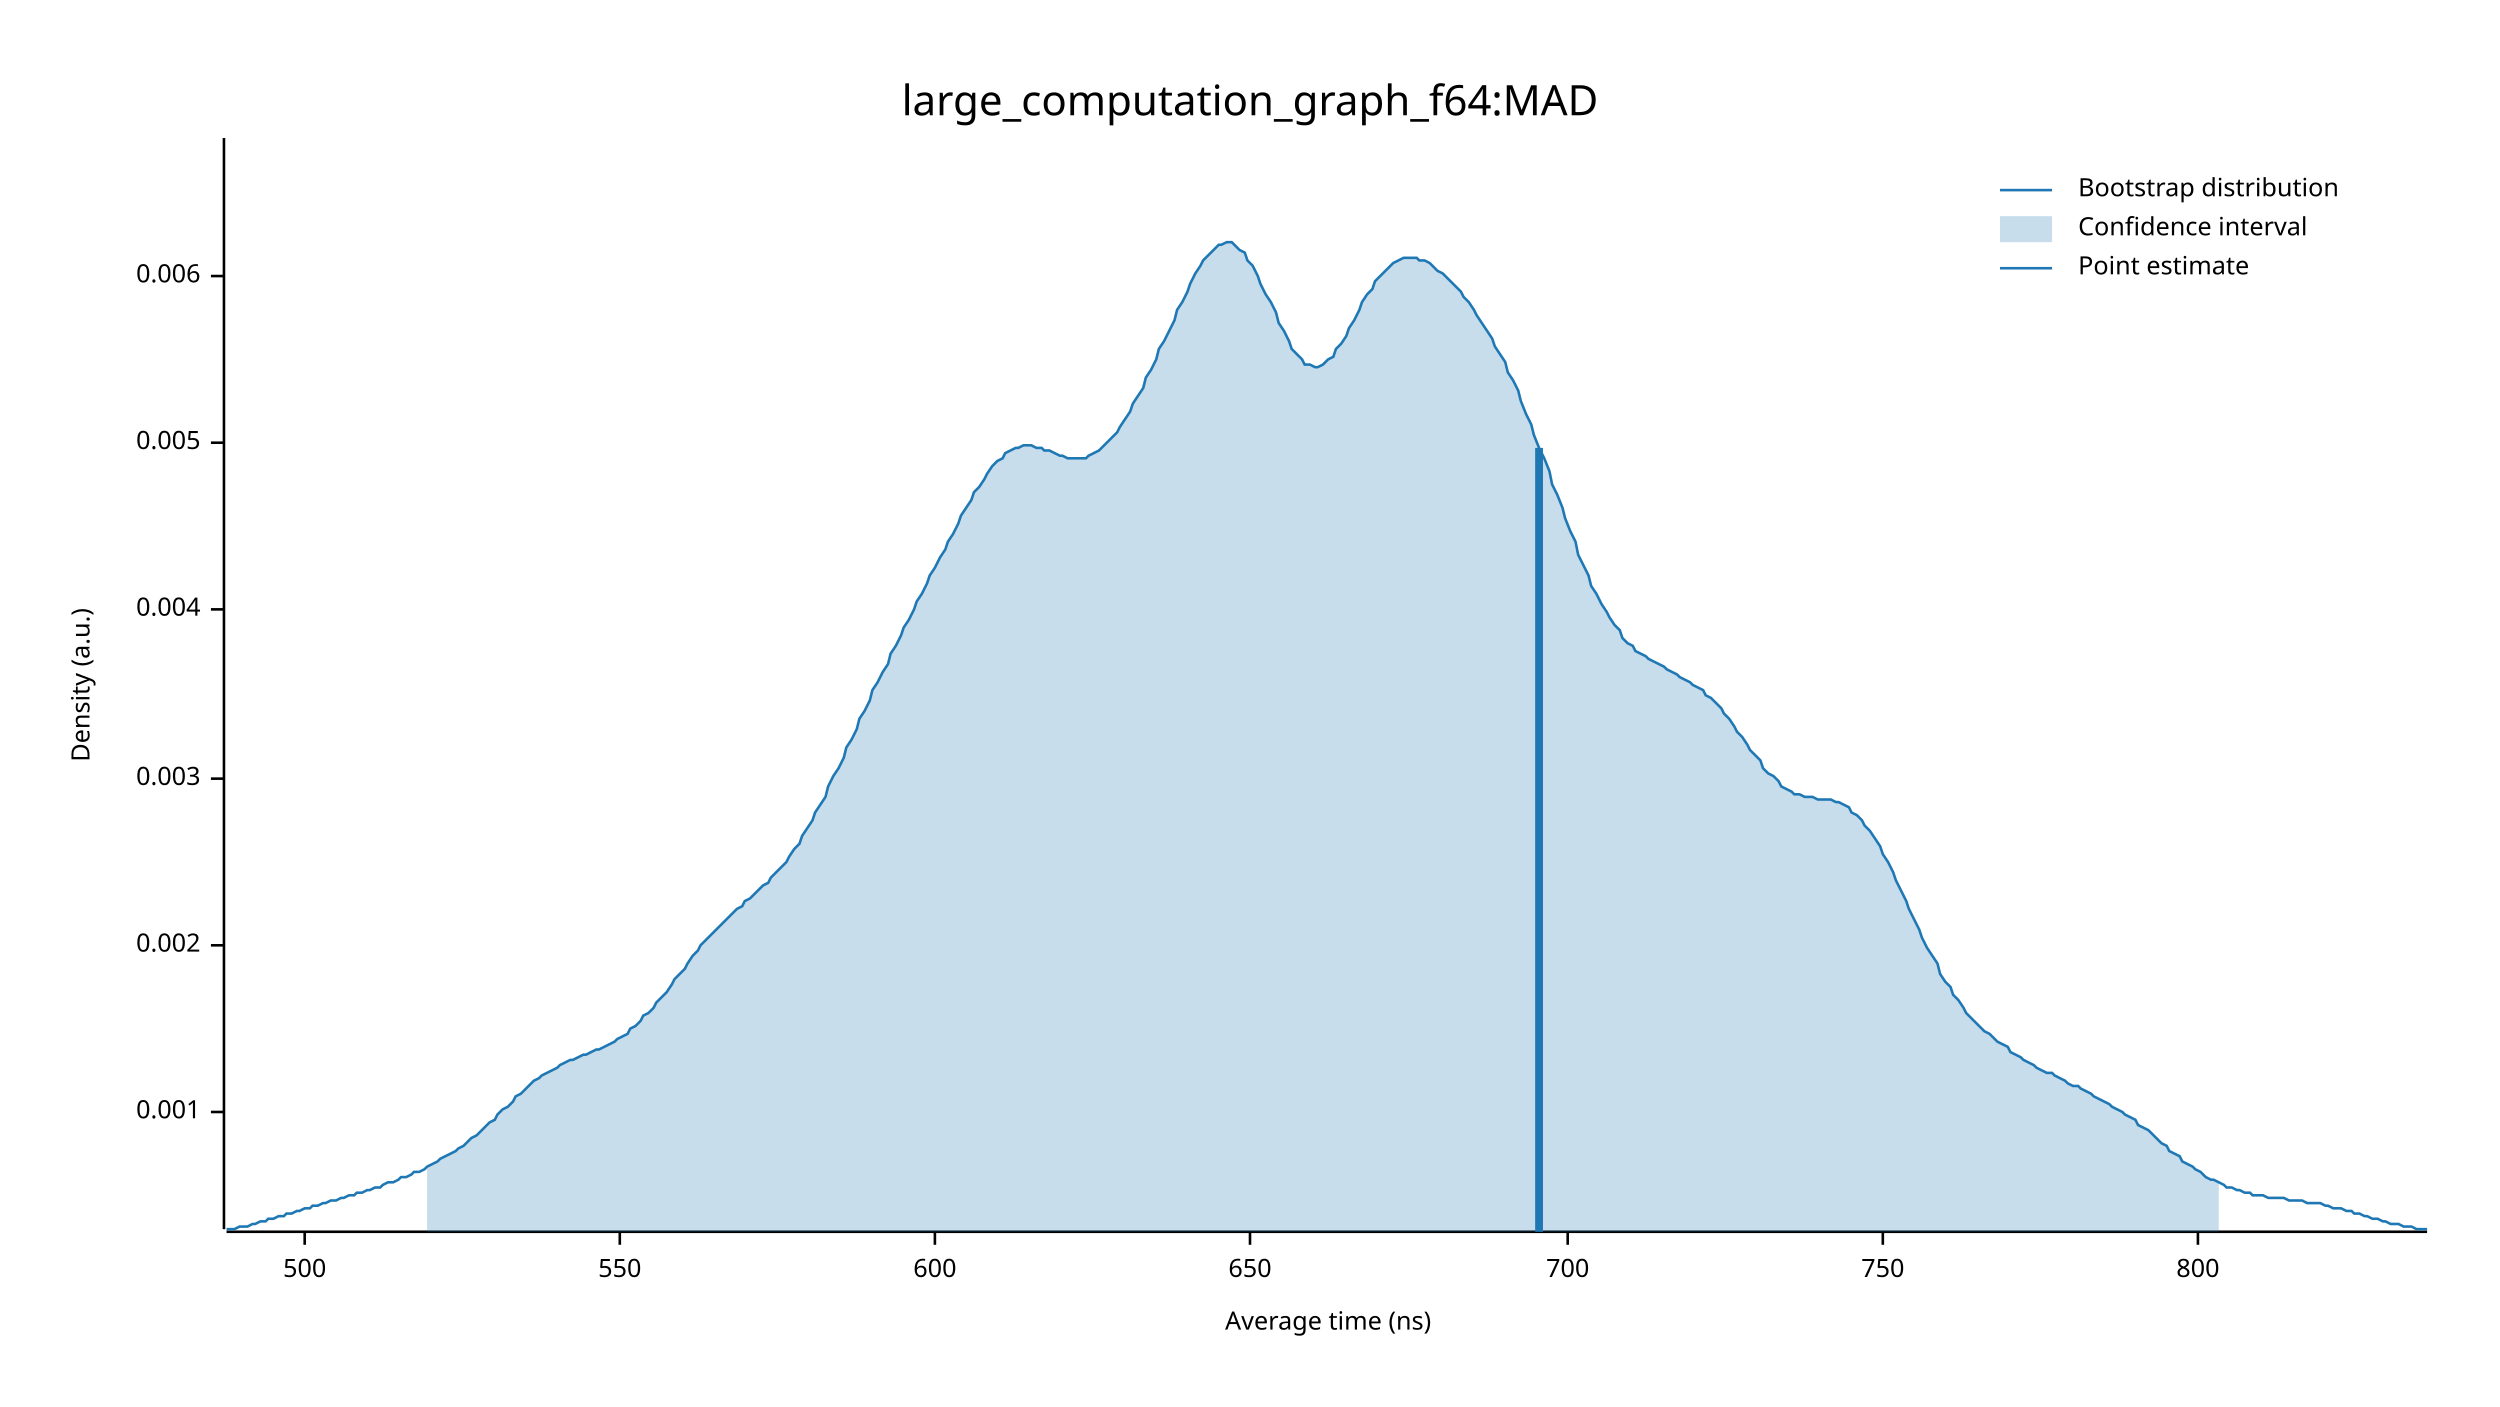
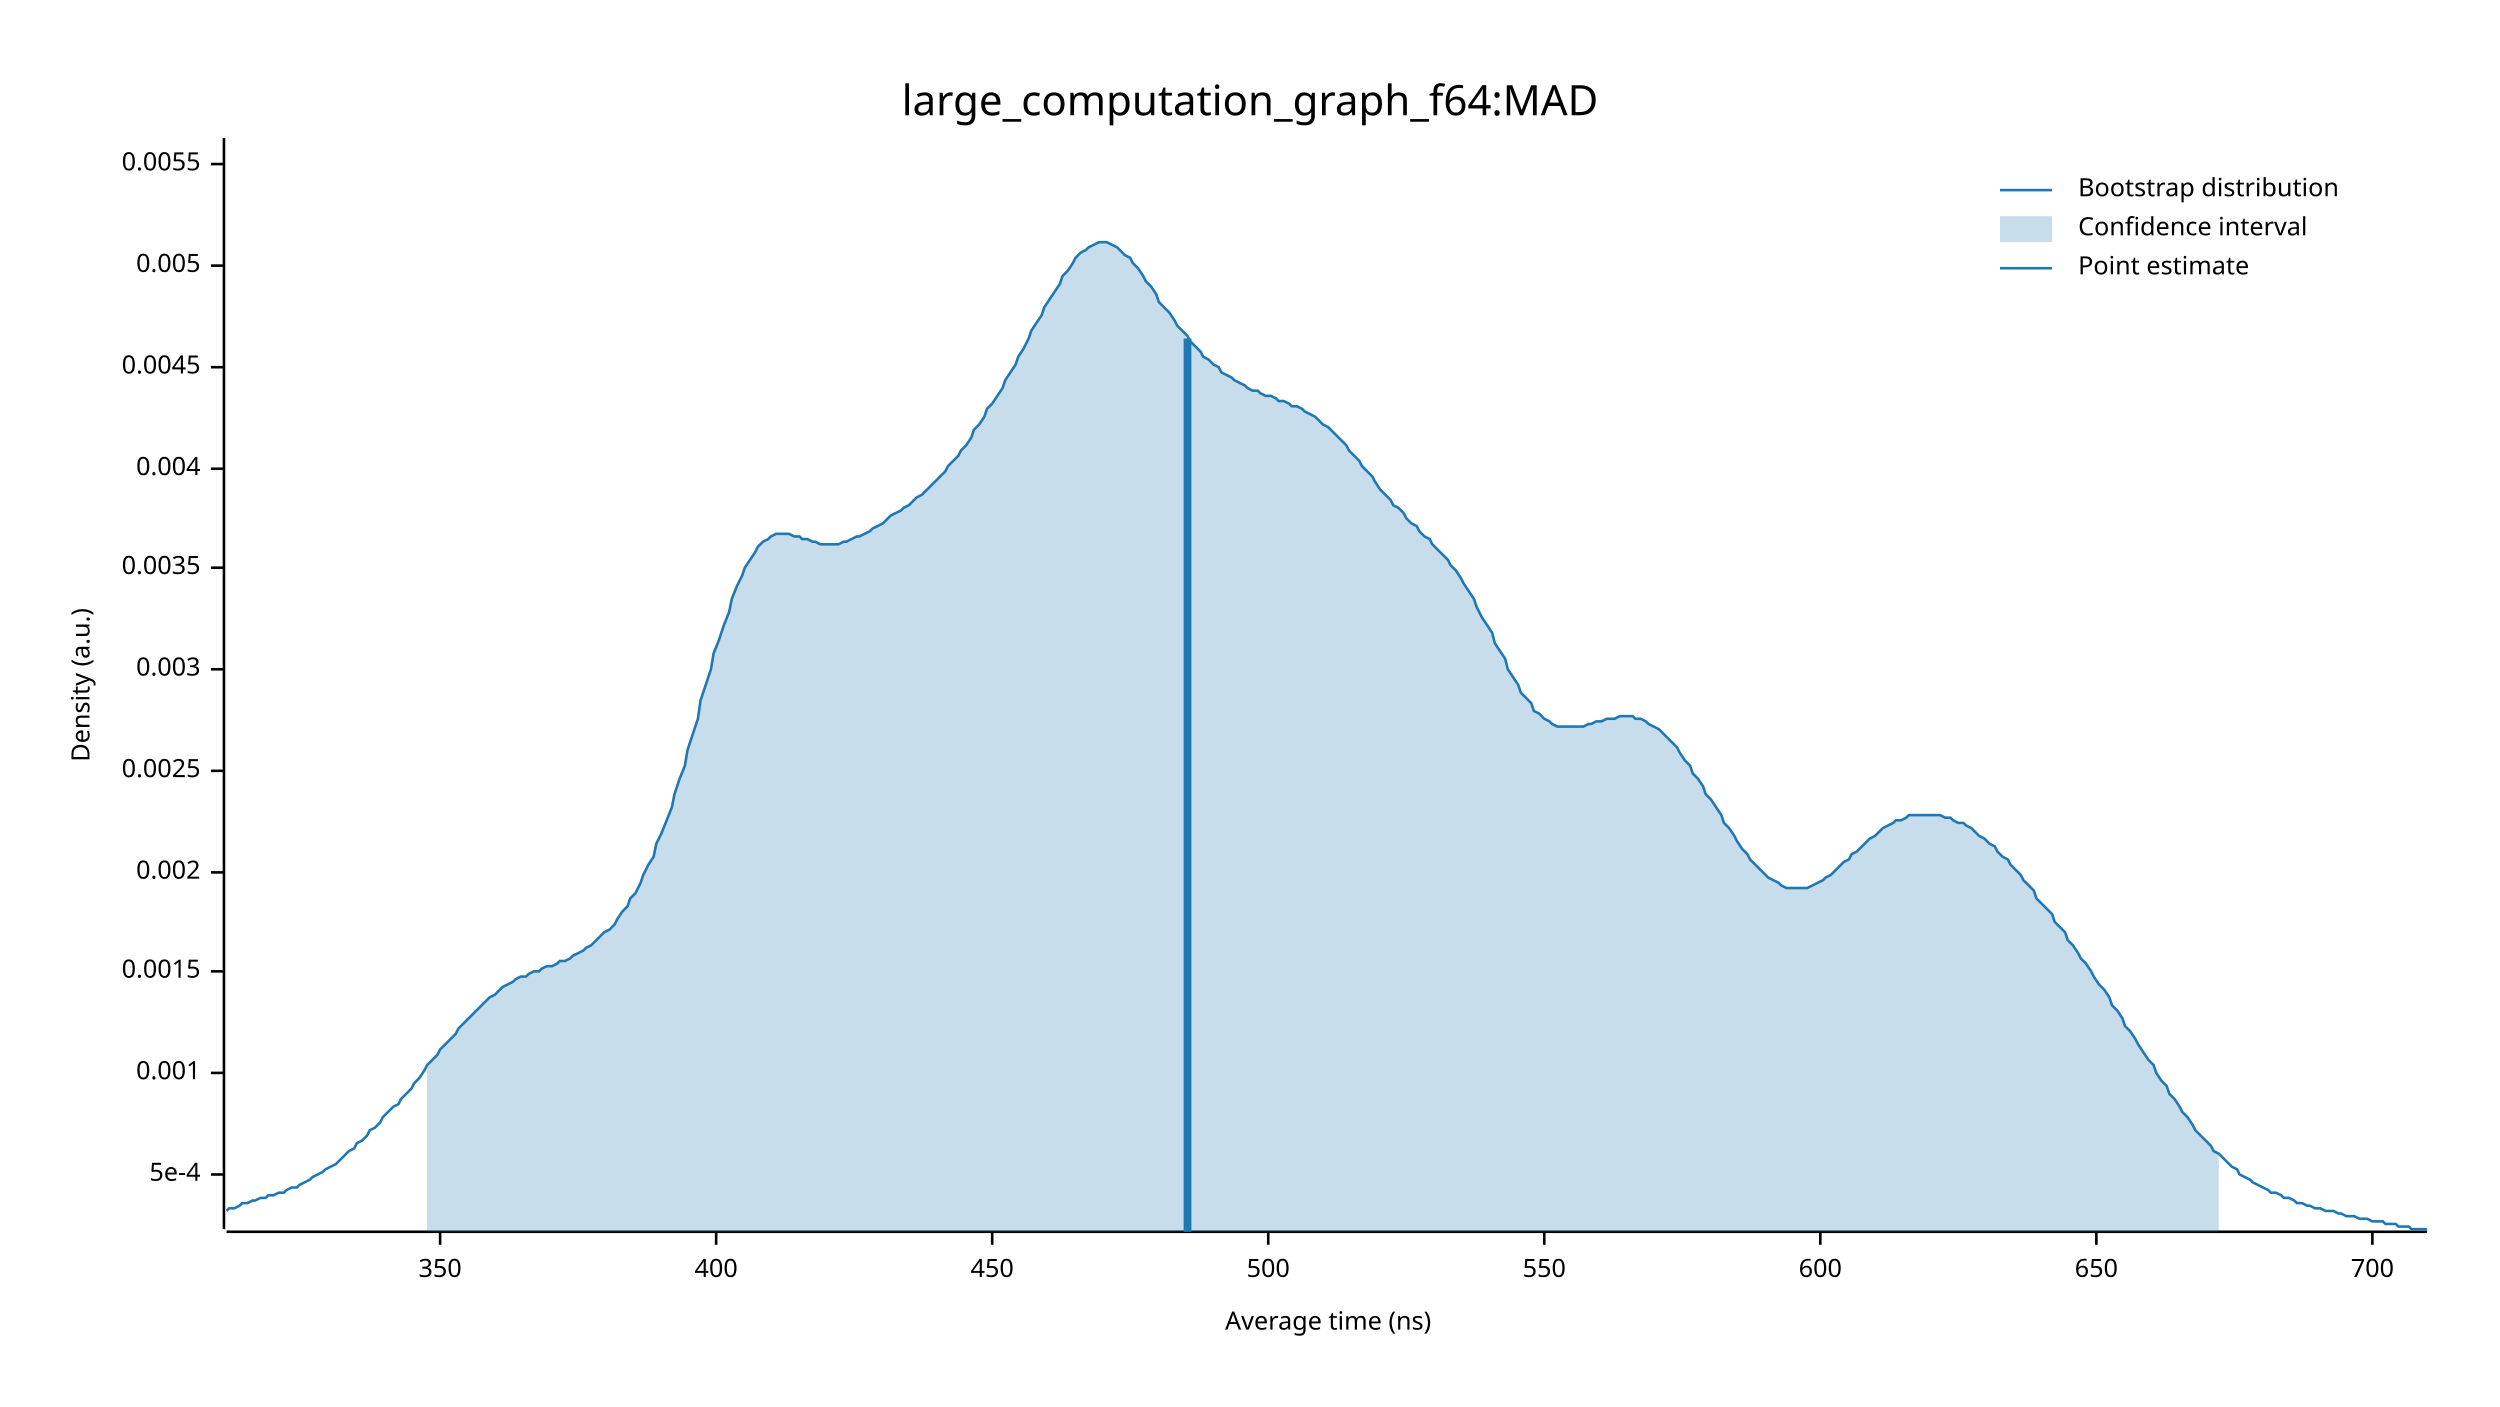
<svg xmlns="http://www.w3.org/2000/svg" width="960" height="540" viewBox="0 0 960 540">
  <text x="480" y="32" dy="0.76em" text-anchor="middle" font-family="sans-serif" font-size="16.129" opacity="1" fill="#000000">
large_computation_graph_f64:MAD
</text>
  <text x="27" y="263" dy="0.76em" text-anchor="middle" font-family="sans-serif" font-size="9.677" opacity="1" fill="#000000" transform="rotate(270, 27, 263)">
Density (a.u.)
</text>
  <text x="510" y="513" dy="-0.5ex" text-anchor="middle" font-family="sans-serif" font-size="9.677" opacity="1" fill="#000000">
Average time (ns)
</text>
  <polyline fill="none" opacity="1" stroke="#000000" stroke-width="1" points="86,53 86,472 " />
-   <text x="77" y="427" dy="0.5ex" text-anchor="end" font-family="sans-serif" font-size="9.677" opacity="1" fill="#000000">
+   <text x="77" y="451" dy="0.5ex" text-anchor="end" font-family="sans-serif" font-size="9.677" opacity="1" fill="#000000">
+ 5e-4
+ </text>
+   <polyline fill="none" opacity="1" stroke="#000000" stroke-width="1" points="81,451 86,451 " />
+   <text x="77" y="412" dy="0.5ex" text-anchor="end" font-family="sans-serif" font-size="9.677" opacity="1" fill="#000000">
0.001
</text>
-   <polyline fill="none" opacity="1" stroke="#000000" stroke-width="1" points="81,427 86,427 " />
-   <text x="77" y="363" dy="0.5ex" text-anchor="end" font-family="sans-serif" font-size="9.677" opacity="1" fill="#000000">
+   <polyline fill="none" opacity="1" stroke="#000000" stroke-width="1" points="81,412 86,412 " />
+   <text x="77" y="373" dy="0.5ex" text-anchor="end" font-family="sans-serif" font-size="9.677" opacity="1" fill="#000000">
+ 0.0015
+ </text>
+   <polyline fill="none" opacity="1" stroke="#000000" stroke-width="1" points="81,373 86,373 " />
+   <text x="77" y="335" dy="0.5ex" text-anchor="end" font-family="sans-serif" font-size="9.677" opacity="1" fill="#000000">
0.002
</text>
-   <polyline fill="none" opacity="1" stroke="#000000" stroke-width="1" points="81,363 86,363 " />
-   <text x="77" y="299" dy="0.5ex" text-anchor="end" font-family="sans-serif" font-size="9.677" opacity="1" fill="#000000">
+   <polyline fill="none" opacity="1" stroke="#000000" stroke-width="1" points="81,335 86,335 " />
+   <text x="77" y="296" dy="0.5ex" text-anchor="end" font-family="sans-serif" font-size="9.677" opacity="1" fill="#000000">
+ 0.0025
+ </text>
+   <polyline fill="none" opacity="1" stroke="#000000" stroke-width="1" points="81,296 86,296 " />
+   <text x="77" y="257" dy="0.5ex" text-anchor="end" font-family="sans-serif" font-size="9.677" opacity="1" fill="#000000">
0.003
</text>
-   <polyline fill="none" opacity="1" stroke="#000000" stroke-width="1" points="81,299 86,299 " />
-   <text x="77" y="234" dy="0.5ex" text-anchor="end" font-family="sans-serif" font-size="9.677" opacity="1" fill="#000000">
+   <polyline fill="none" opacity="1" stroke="#000000" stroke-width="1" points="81,257 86,257 " />
+   <text x="77" y="218" dy="0.5ex" text-anchor="end" font-family="sans-serif" font-size="9.677" opacity="1" fill="#000000">
+ 0.0035
+ </text>
+   <polyline fill="none" opacity="1" stroke="#000000" stroke-width="1" points="81,218 86,218 " />
+   <text x="77" y="180" dy="0.5ex" text-anchor="end" font-family="sans-serif" font-size="9.677" opacity="1" fill="#000000">
0.004
</text>
-   <polyline fill="none" opacity="1" stroke="#000000" stroke-width="1" points="81,234 86,234 " />
-   <text x="77" y="170" dy="0.5ex" text-anchor="end" font-family="sans-serif" font-size="9.677" opacity="1" fill="#000000">
+   <polyline fill="none" opacity="1" stroke="#000000" stroke-width="1" points="81,180 86,180 " />
+   <text x="77" y="141" dy="0.5ex" text-anchor="end" font-family="sans-serif" font-size="9.677" opacity="1" fill="#000000">
+ 0.0045
+ </text>
+   <polyline fill="none" opacity="1" stroke="#000000" stroke-width="1" points="81,141 86,141 " />
+   <text x="77" y="102" dy="0.5ex" text-anchor="end" font-family="sans-serif" font-size="9.677" opacity="1" fill="#000000">
0.005
</text>
-   <polyline fill="none" opacity="1" stroke="#000000" stroke-width="1" points="81,170 86,170 " />
-   <text x="77" y="106" dy="0.5ex" text-anchor="end" font-family="sans-serif" font-size="9.677" opacity="1" fill="#000000">
- 0.006
+   <polyline fill="none" opacity="1" stroke="#000000" stroke-width="1" points="81,102 86,102 " />
+   <text x="77" y="63" dy="0.5ex" text-anchor="end" font-family="sans-serif" font-size="9.677" opacity="1" fill="#000000">
+ 0.0055
</text>
-   <polyline fill="none" opacity="1" stroke="#000000" stroke-width="1" points="81,106 86,106 " />
+   <polyline fill="none" opacity="1" stroke="#000000" stroke-width="1" points="81,63 86,63 " />
  <polyline fill="none" opacity="1" stroke="#000000" stroke-width="1" points="87,473 932,473 " />
-   <text x="117" y="483" dy="0.76em" text-anchor="middle" font-family="sans-serif" font-size="9.677" opacity="1" fill="#000000">
+   <text x="169" y="483" dy="0.76em" text-anchor="middle" font-family="sans-serif" font-size="9.677" opacity="1" fill="#000000">
+ 350
+ </text>
+   <polyline fill="none" opacity="1" stroke="#000000" stroke-width="1" points="169,473 169,478 " />
+   <text x="275" y="483" dy="0.76em" text-anchor="middle" font-family="sans-serif" font-size="9.677" opacity="1" fill="#000000">
+ 400
+ </text>
+   <polyline fill="none" opacity="1" stroke="#000000" stroke-width="1" points="275,473 275,478 " />
+   <text x="381" y="483" dy="0.76em" text-anchor="middle" font-family="sans-serif" font-size="9.677" opacity="1" fill="#000000">
+ 450
+ </text>
+   <polyline fill="none" opacity="1" stroke="#000000" stroke-width="1" points="381,473 381,478 " />
+   <text x="487" y="483" dy="0.76em" text-anchor="middle" font-family="sans-serif" font-size="9.677" opacity="1" fill="#000000">
500
</text>
-   <polyline fill="none" opacity="1" stroke="#000000" stroke-width="1" points="117,473 117,478 " />
-   <text x="238" y="483" dy="0.76em" text-anchor="middle" font-family="sans-serif" font-size="9.677" opacity="1" fill="#000000">
+   <polyline fill="none" opacity="1" stroke="#000000" stroke-width="1" points="487,473 487,478 " />
+   <text x="593" y="483" dy="0.76em" text-anchor="middle" font-family="sans-serif" font-size="9.677" opacity="1" fill="#000000">
550
</text>
-   <polyline fill="none" opacity="1" stroke="#000000" stroke-width="1" points="238,473 238,478 " />
-   <text x="359" y="483" dy="0.76em" text-anchor="middle" font-family="sans-serif" font-size="9.677" opacity="1" fill="#000000">
+   <polyline fill="none" opacity="1" stroke="#000000" stroke-width="1" points="593,473 593,478 " />
+   <text x="699" y="483" dy="0.76em" text-anchor="middle" font-family="sans-serif" font-size="9.677" opacity="1" fill="#000000">
600
</text>
-   <polyline fill="none" opacity="1" stroke="#000000" stroke-width="1" points="359,473 359,478 " />
-   <text x="480" y="483" dy="0.76em" text-anchor="middle" font-family="sans-serif" font-size="9.677" opacity="1" fill="#000000">
+   <polyline fill="none" opacity="1" stroke="#000000" stroke-width="1" points="699,473 699,478 " />
+   <text x="805" y="483" dy="0.76em" text-anchor="middle" font-family="sans-serif" font-size="9.677" opacity="1" fill="#000000">
650
</text>
-   <polyline fill="none" opacity="1" stroke="#000000" stroke-width="1" points="480,473 480,478 " />
-   <text x="602" y="483" dy="0.76em" text-anchor="middle" font-family="sans-serif" font-size="9.677" opacity="1" fill="#000000">
+   <polyline fill="none" opacity="1" stroke="#000000" stroke-width="1" points="805,473 805,478 " />
+   <text x="911" y="483" dy="0.76em" text-anchor="middle" font-family="sans-serif" font-size="9.677" opacity="1" fill="#000000">
700
</text>
-   <polyline fill="none" opacity="1" stroke="#000000" stroke-width="1" points="602,473 602,478 " />
-   <text x="723" y="483" dy="0.76em" text-anchor="middle" font-family="sans-serif" font-size="9.677" opacity="1" fill="#000000">
- 750
- </text>
-   <polyline fill="none" opacity="1" stroke="#000000" stroke-width="1" points="723,473 723,478 " />
-   <text x="844" y="483" dy="0.76em" text-anchor="middle" font-family="sans-serif" font-size="9.677" opacity="1" fill="#000000">
- 800
- </text>
-   <polyline fill="none" opacity="1" stroke="#000000" stroke-width="1" points="844,473 844,478 " />
-   <polyline fill="none" opacity="1" stroke="#1F78B4" stroke-width="1" points="87,472 88,472 90,472 92,471 93,471 95,471 97,470 98,470 100,469 102,469 103,468 105,468 107,467 109,467 110,466 112,466 114,465 115,465 117,464 119,464 120,463 122,463 124,462 125,462 127,461 129,461 131,460 132,460 134,459 136,459 137,458 139,458 141,457 142,457 144,456 146,456 147,455 149,454 151,454 153,453 154,452 156,452 158,451 159,450 161,450 163,449 164,448 166,447 168,446 169,445 171,444 173,443 175,442 176,441 178,440 180,438 181,437 183,436 185,434 186,433 188,431 190,430 191,428 193,426 195,425 197,423 198,421 200,420 202,418 203,417 205,415 207,414 208,413 210,412 212,411 214,410 215,409 217,408 219,407 220,407 222,406 224,405 225,405 227,404 229,403 230,403 232,402 234,401 236,400 237,399 239,398 241,397 242,395 244,394 246,392 247,390 249,389 251,387 252,385 254,383 256,381 258,378 259,376 261,374 263,372 264,370 266,367 268,365 269,363 271,361 273,359 274,358 276,356 278,354 280,352 281,351 283,349 285,348 286,346 288,345 290,343 291,342 293,340 295,339 296,337 298,335 300,333 302,331 303,329 305,326 307,324 308,321 310,318 312,315 313,312 315,309 317,306 318,302 320,298 322,295 324,291 325,287 327,284 329,280 330,276 332,273 334,269 335,265 337,262 339,258 341,255 342,251 344,248 346,244 347,241 349,238 351,234 352,231 354,228 356,224 357,221 359,218 361,214 363,211 364,208 366,205 368,201 369,198 371,195 373,192 374,189 376,187 378,184 379,182 381,179 383,177 385,176 386,174 388,173 390,172 391,172 393,171 395,171 396,171 398,172 400,172 401,173 403,173 405,174 407,175 408,175 410,176 412,176 413,176 415,176 417,176 418,175 420,174 422,173 423,172 425,170 427,168 429,166 430,164 432,161 434,158 435,155 437,152 439,149 440,145 442,142 444,138 445,134 447,131 449,127 451,123 452,119 454,116 456,112 457,109 459,105 461,102 462,100 464,98 466,96 468,94 469,94 471,93 473,93 474,94 476,96 478,97 479,100 481,102 483,106 484,109 486,113 488,116 490,120 491,124 493,127 495,131 496,134 498,136 500,138 501,140 503,140 505,141 506,141 508,140 510,138 512,137 513,134 515,132 517,129 518,126 520,123 522,119 523,116 525,113 527,111 528,108 530,106 532,104 534,102 535,101 537,100 539,99 540,99 542,99 544,99 545,100 547,100 549,101 550,102 552,104 554,105 556,107 557,108 559,110 561,112 562,114 564,116 566,119 567,121 569,124 571,127 573,130 574,133 576,136 578,139 579,143 581,146 583,150 584,154 586,159 588,163 589,167 591,172 593,176 595,181 596,186 598,190 600,195 601,199 603,204 605,208 606,213 608,217 610,221 611,225 613,228 615,232 617,235 618,237 620,240 622,242 623,245 625,247 627,248 628,250 630,251 632,252 633,253 635,254 637,255 639,256 640,257 642,258 644,259 645,260 647,261 649,262 650,263 652,264 654,265 655,267 657,268 659,270 661,272 662,274 664,276 666,279 667,281 669,283 671,286 672,288 674,290 676,292 677,295 679,297 681,298 683,300 684,302 686,303 688,304 689,305 691,305 693,306 694,306 696,306 698,307 700,307 701,307 703,307 705,308 706,308 708,309 710,310 711,312 713,313 715,315 716,317 718,319 720,322 722,325 723,328 725,331 727,335 728,338 730,342 732,346 733,349 735,353 737,357 738,360 740,364 742,367 744,370 745,374 747,377 749,379 750,382 752,384 754,387 755,389 757,391 759,393 760,394 762,396 764,397 766,399 767,400 769,401 771,402 772,404 774,405 776,406 777,407 779,408 781,409 782,410 784,411 786,412 788,412 789,413 791,414 793,415 794,416 796,417 798,417 799,418 801,419 803,420 804,421 806,422 808,423 810,424 811,425 813,426 815,427 816,428 818,429 820,430 821,432 823,433 825,434 827,436 828,437 830,439 832,440 833,442 835,443 837,444 838,446 840,447 842,448 843,449 845,450 847,452 849,453 850,453 852,454 854,455 855,456 857,456 859,457 860,457 862,458 864,458 865,459 867,459 869,459 871,460 872,460 874,460 876,460 877,460 879,461 881,461 882,461 884,461 886,462 887,462 889,462 891,462 893,463 894,463 896,464 898,464 899,464 901,465 903,465 904,466 906,466 908,467 909,467 911,468 913,468 915,469 916,469 918,470 920,470 921,470 923,471 925,471 926,471 928,472 930,472 932,472 " />
-   <polygon opacity="0.25" fill="#1F78B4" points="164,448 166,447 168,446 169,445 171,444 173,443 175,442 176,441 178,440 180,438 181,437 183,436 185,434 186,433 188,431 190,430 191,428 193,426 195,425 197,423 198,421 200,420 202,418 203,417 205,415 207,414 208,413 210,412 212,411 214,410 215,409 217,408 219,407 220,407 222,406 224,405 225,405 227,404 229,403 230,403 232,402 234,401 236,400 237,399 239,398 241,397 242,395 244,394 246,392 247,390 249,389 251,387 252,385 254,383 256,381 258,378 259,376 261,374 263,372 264,370 266,367 268,365 269,363 271,361 273,359 274,358 276,356 278,354 280,352 281,351 283,349 285,348 286,346 288,345 290,343 291,342 293,340 295,339 296,337 298,335 300,333 302,331 303,329 305,326 307,324 308,321 310,318 312,315 313,312 315,309 317,306 318,302 320,298 322,295 324,291 325,287 327,284 329,280 330,276 332,273 334,269 335,265 337,262 339,258 341,255 342,251 344,248 346,244 347,241 349,238 351,234 352,231 354,228 356,224 357,221 359,218 361,214 363,211 364,208 366,205 368,201 369,198 371,195 373,192 374,189 376,187 378,184 379,182 381,179 383,177 385,176 386,174 388,173 390,172 391,172 393,171 395,171 396,171 398,172 400,172 401,173 403,173 405,174 407,175 408,175 410,176 412,176 413,176 415,176 417,176 418,175 420,174 422,173 423,172 425,170 427,168 429,166 430,164 432,161 434,158 435,155 437,152 439,149 440,145 442,142 444,138 445,134 447,131 449,127 451,123 452,119 454,116 456,112 457,109 459,105 461,102 462,100 464,98 466,96 468,94 469,94 471,93 473,93 474,94 476,96 478,97 479,100 481,102 483,106 484,109 486,113 488,116 490,120 491,124 493,127 495,131 496,134 498,136 500,138 501,140 503,140 505,141 506,141 508,140 510,138 512,137 513,134 515,132 517,129 518,126 520,123 522,119 523,116 525,113 527,111 528,108 530,106 532,104 534,102 535,101 537,100 539,99 540,99 542,99 544,99 545,100 547,100 549,101 550,102 552,104 554,105 556,107 557,108 559,110 561,112 562,114 564,116 566,119 567,121 569,124 571,127 573,130 574,133 576,136 578,139 579,143 581,146 583,150 584,154 586,159 588,163 589,167 591,172 593,176 595,181 596,186 598,190 600,195 601,199 603,204 605,208 606,213 608,217 610,221 611,225 613,228 615,232 617,235 618,237 620,240 622,242 623,245 625,247 627,248 628,250 630,251 632,252 633,253 635,254 637,255 639,256 640,257 642,258 644,259 645,260 647,261 649,262 650,263 652,264 654,265 655,267 657,268 659,270 661,272 662,274 664,276 666,279 667,281 669,283 671,286 672,288 674,290 676,292 677,295 679,297 681,298 683,300 684,302 686,303 688,304 689,305 691,305 693,306 694,306 696,306 698,307 700,307 701,307 703,307 705,308 706,308 708,309 710,310 711,312 713,313 715,315 716,317 718,319 720,322 722,325 723,328 725,331 727,335 728,338 730,342 732,346 733,349 735,353 737,357 738,360 740,364 742,367 744,370 745,374 747,377 749,379 750,382 752,384 754,387 755,389 757,391 759,393 760,394 762,396 764,397 766,399 767,400 769,401 771,402 772,404 774,405 776,406 777,407 779,408 781,409 782,410 784,411 786,412 788,412 789,413 791,414 793,415 794,416 796,417 798,417 799,418 801,419 803,420 804,421 806,422 808,423 810,424 811,425 813,426 815,427 816,428 818,429 820,430 821,432 823,433 825,434 827,436 828,437 830,439 832,440 833,442 835,443 837,444 838,446 840,447 842,448 843,449 845,450 847,452 849,453 850,453 852,454 852,473 164,473 " />
-   <polyline fill="none" opacity="1" stroke="#1F78B4" stroke-width="3" points="591,473 591,172 " />
+   <polyline fill="none" opacity="1" stroke="#000000" stroke-width="1" points="911,473 911,478 " />
+   <polyline fill="none" opacity="1" stroke="#1F78B4" stroke-width="1" points="87,465 88,464 90,464 92,463 93,462 95,462 97,461 98,461 100,460 102,460 103,459 105,459 107,458 109,458 110,457 112,456 114,456 115,455 117,454 119,453 120,452 122,451 124,450 125,449 127,448 129,447 131,445 132,444 134,442 136,441 137,439 139,438 141,436 142,434 144,433 146,431 147,429 149,427 151,425 153,424 154,422 156,420 158,418 159,416 161,414 163,411 164,409 166,407 168,405 169,403 171,401 173,399 175,397 176,395 178,393 180,391 181,390 183,388 185,386 186,385 188,383 190,382 191,381 193,379 195,378 197,377 198,376 200,375 202,375 203,374 205,373 207,373 208,372 210,371 212,371 214,370 215,369 217,369 219,368 220,367 222,366 224,365 225,364 227,363 229,361 230,360 232,358 234,357 236,355 237,353 239,350 241,348 242,345 244,343 246,339 247,336 249,332 251,329 252,324 254,320 256,315 258,310 259,305 261,299 263,294 264,288 266,282 268,276 269,269 271,263 273,257 274,251 276,246 278,240 280,235 281,230 283,225 285,221 286,218 288,215 290,212 291,210 293,208 295,207 296,206 298,205 300,205 302,205 303,205 305,206 307,206 308,207 310,207 312,208 313,208 315,209 317,209 318,209 320,209 322,209 324,208 325,208 327,207 329,206 330,206 332,205 334,204 335,203 337,202 339,201 341,199 342,198 344,197 346,196 347,195 349,194 351,192 352,191 354,190 356,188 357,187 359,185 361,183 363,181 364,179 366,177 368,175 369,173 371,171 373,168 374,165 376,163 378,160 379,157 381,155 383,152 385,149 386,146 388,143 390,140 391,137 393,134 395,130 396,127 398,124 400,121 401,118 403,115 405,112 407,109 408,106 410,104 412,101 413,99 415,97 417,96 418,95 420,94 422,93 423,93 425,93 427,94 429,95 430,96 432,98 434,99 435,101 437,103 439,106 440,108 442,110 444,113 445,116 447,118 449,120 451,123 452,125 454,127 456,129 457,131 459,133 461,135 462,137 464,138 466,140 468,141 469,143 471,144 473,145 474,146 476,147 478,148 479,149 481,150 483,150 484,151 486,152 488,152 490,153 491,154 493,154 495,155 496,156 498,156 500,157 501,158 503,159 505,160 506,161 508,163 510,164 512,166 513,167 515,169 517,171 518,173 520,175 522,177 523,179 525,181 527,183 528,185 530,188 532,190 534,192 535,194 537,195 539,197 540,199 542,201 544,202 545,204 547,206 549,207 550,209 552,211 554,213 556,215 557,217 559,219 561,222 562,224 564,227 566,230 567,233 569,237 571,240 573,243 574,247 576,250 578,253 579,257 581,260 583,263 584,266 586,268 588,270 589,273 591,274 593,276 595,277 596,278 598,279 600,279 601,279 603,279 605,279 606,279 608,279 610,278 611,278 613,277 615,277 617,276 618,276 620,276 622,275 623,275 625,275 627,275 628,276 630,276 632,277 633,278 635,279 637,280 639,282 640,283 642,285 644,287 645,289 647,292 649,294 650,297 652,299 654,302 655,305 657,307 659,310 661,313 662,316 664,318 666,321 667,323 669,326 671,328 672,330 674,332 676,334 677,335 679,337 681,338 683,339 684,340 686,341 688,341 689,341 691,341 693,341 694,341 696,340 698,339 700,338 701,337 703,336 705,334 706,333 708,331 710,330 711,328 713,327 715,325 716,324 718,322 720,321 722,319 723,318 725,317 727,316 728,315 730,315 732,314 733,313 735,313 737,313 738,313 740,313 742,313 744,313 745,313 747,314 749,314 750,315 752,316 754,316 755,317 757,318 759,320 760,321 762,322 764,324 766,325 767,327 769,329 771,330 772,332 774,334 776,336 777,338 779,340 781,342 782,345 784,347 786,349 788,351 789,354 791,356 793,358 794,361 796,363 798,366 799,368 801,370 803,373 804,375 806,378 808,380 810,383 811,386 813,388 815,391 816,394 818,396 820,399 821,401 823,404 825,407 827,409 828,412 830,415 832,417 833,420 835,422 837,425 838,427 840,429 842,432 843,434 845,436 847,438 849,440 850,442 852,443 854,445 855,446 857,448 859,449 860,451 862,452 864,453 865,454 867,455 869,456 871,457 872,458 874,458 876,459 877,460 879,460 881,461 882,462 884,462 886,463 887,463 889,464 891,464 893,465 894,465 896,465 898,466 899,466 901,467 903,467 904,467 906,468 908,468 909,468 911,469 913,469 915,469 916,470 918,470 920,470 921,471 923,471 925,471 926,472 928,472 930,472 932,472 " />
+   <polygon opacity="0.25" fill="#1F78B4" points="164,409 166,407 168,405 169,403 171,401 173,399 175,397 176,395 178,393 180,391 181,390 183,388 185,386 186,385 188,383 190,382 191,381 193,379 195,378 197,377 198,376 200,375 202,375 203,374 205,373 207,373 208,372 210,371 212,371 214,370 215,369 217,369 219,368 220,367 222,366 224,365 225,364 227,363 229,361 230,360 232,358 234,357 236,355 237,353 239,350 241,348 242,345 244,343 246,339 247,336 249,332 251,329 252,324 254,320 256,315 258,310 259,305 261,299 263,294 264,288 266,282 268,276 269,269 271,263 273,257 274,251 276,246 278,240 280,235 281,230 283,225 285,221 286,218 288,215 290,212 291,210 293,208 295,207 296,206 298,205 300,205 302,205 303,205 305,206 307,206 308,207 310,207 312,208 313,208 315,209 317,209 318,209 320,209 322,209 324,208 325,208 327,207 329,206 330,206 332,205 334,204 335,203 337,202 339,201 341,199 342,198 344,197 346,196 347,195 349,194 351,192 352,191 354,190 356,188 357,187 359,185 361,183 363,181 364,179 366,177 368,175 369,173 371,171 373,168 374,165 376,163 378,160 379,157 381,155 383,152 385,149 386,146 388,143 390,140 391,137 393,134 395,130 396,127 398,124 400,121 401,118 403,115 405,112 407,109 408,106 410,104 412,101 413,99 415,97 417,96 418,95 420,94 422,93 423,93 425,93 427,94 429,95 430,96 432,98 434,99 435,101 437,103 439,106 440,108 442,110 444,113 445,116 447,118 449,120 451,123 452,125 454,127 456,129 457,131 459,133 461,135 462,137 464,138 466,140 468,141 469,143 471,144 473,145 474,146 476,147 478,148 479,149 481,150 483,150 484,151 486,152 488,152 490,153 491,154 493,154 495,155 496,156 498,156 500,157 501,158 503,159 505,160 506,161 508,163 510,164 512,166 513,167 515,169 517,171 518,173 520,175 522,177 523,179 525,181 527,183 528,185 530,188 532,190 534,192 535,194 537,195 539,197 540,199 542,201 544,202 545,204 547,206 549,207 550,209 552,211 554,213 556,215 557,217 559,219 561,222 562,224 564,227 566,230 567,233 569,237 571,240 573,243 574,247 576,250 578,253 579,257 581,260 583,263 584,266 586,268 588,270 589,273 591,274 593,276 595,277 596,278 598,279 600,279 601,279 603,279 605,279 606,279 608,279 610,278 611,278 613,277 615,277 617,276 618,276 620,276 622,275 623,275 625,275 627,275 628,276 630,276 632,277 633,278 635,279 637,280 639,282 640,283 642,285 644,287 645,289 647,292 649,294 650,297 652,299 654,302 655,305 657,307 659,310 661,313 662,316 664,318 666,321 667,323 669,326 671,328 672,330 674,332 676,334 677,335 679,337 681,338 683,339 684,340 686,341 688,341 689,341 691,341 693,341 694,341 696,340 698,339 700,338 701,337 703,336 705,334 706,333 708,331 710,330 711,328 713,327 715,325 716,324 718,322 720,321 722,319 723,318 725,317 727,316 728,315 730,315 732,314 733,313 735,313 737,313 738,313 740,313 742,313 744,313 745,313 747,314 749,314 750,315 752,316 754,316 755,317 757,318 759,320 760,321 762,322 764,324 766,325 767,327 769,329 771,330 772,332 774,334 776,336 777,338 779,340 781,342 782,345 784,347 786,349 788,351 789,354 791,356 793,358 794,361 796,363 798,366 799,368 801,370 803,373 804,375 806,378 808,380 810,383 811,386 813,388 815,391 816,394 818,396 820,399 821,401 823,404 825,407 827,409 828,412 830,415 832,417 833,420 835,422 837,425 838,427 840,429 842,432 843,434 845,436 847,438 849,440 850,442 852,443 852,473 164,473 " />
+   <polyline fill="none" opacity="1" stroke="#1F78B4" stroke-width="3" points="456,473 456,130 " />
  <text x="798" y="68" dy="0.76em" text-anchor="start" font-family="sans-serif" font-size="9.677" opacity="1" fill="#000000">
Bootstrap distribution
</text>
  <text x="798" y="83" dy="0.76em" text-anchor="start" font-family="sans-serif" font-size="9.677" opacity="1" fill="#000000">
Confidence interval
</text>
  <text x="798" y="98" dy="0.76em" text-anchor="start" font-family="sans-serif" font-size="9.677" opacity="1" fill="#000000">
Point estimate
</text>
  <polyline fill="none" opacity="1" stroke="#1F78B4" stroke-width="1" points="768,73 788,73 " />
  <rect x="768" y="83" width="20" height="10" opacity="0.25" fill="#1F78B4" stroke="none" />
  <polyline fill="none" opacity="1" stroke="#1F78B4" stroke-width="1" points="768,103 788,103 " />
</svg>
